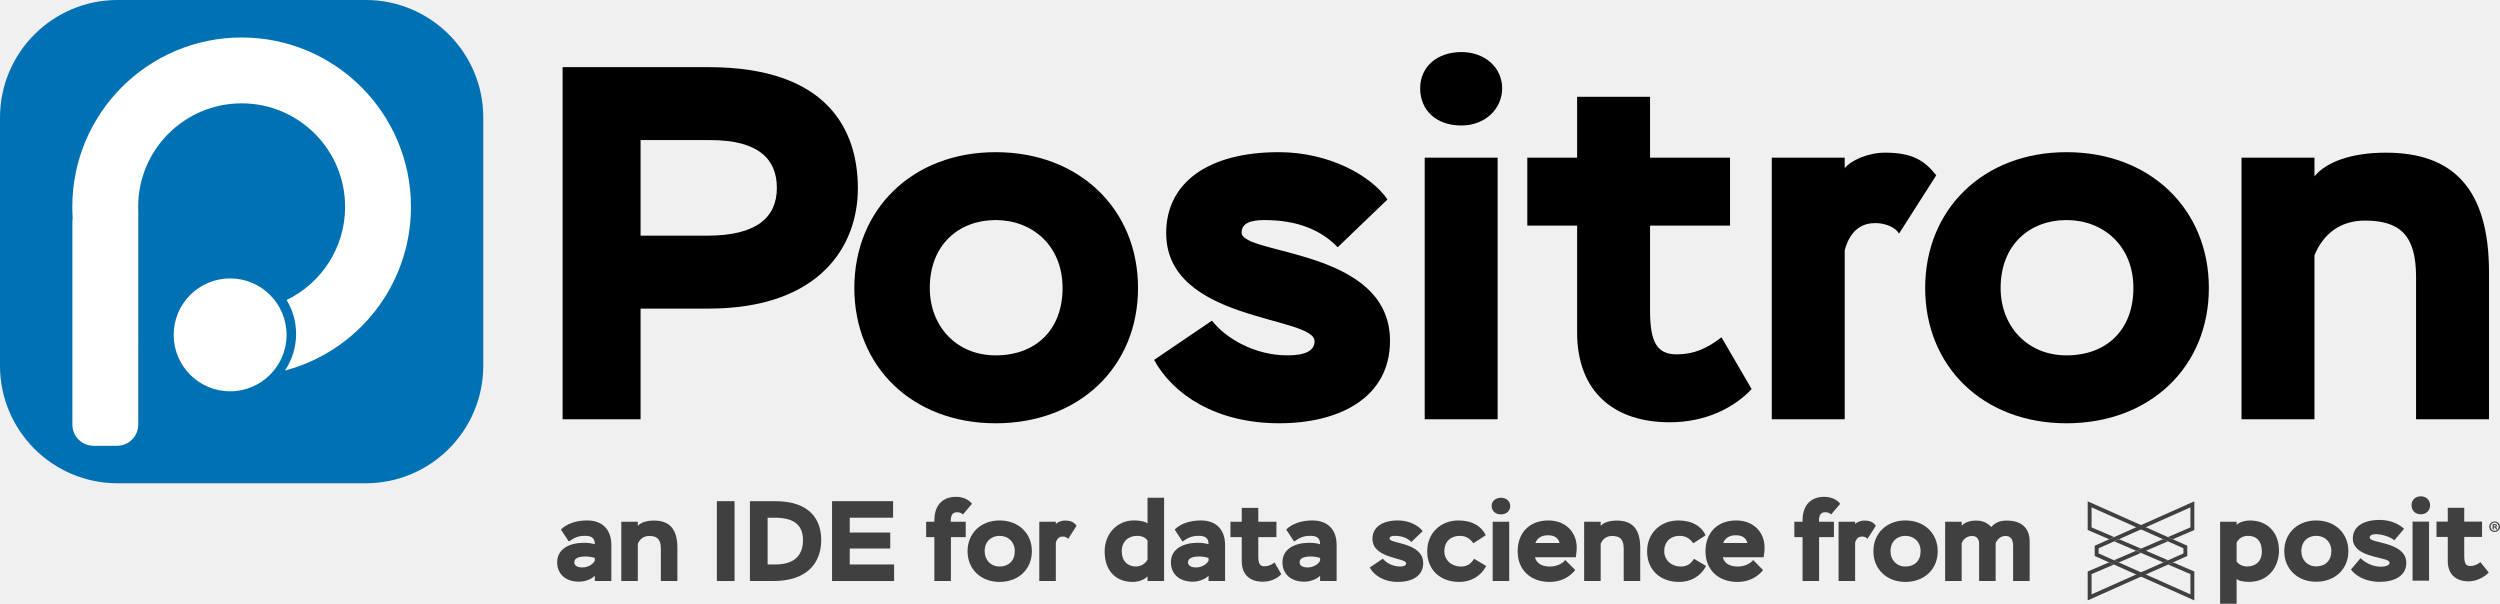
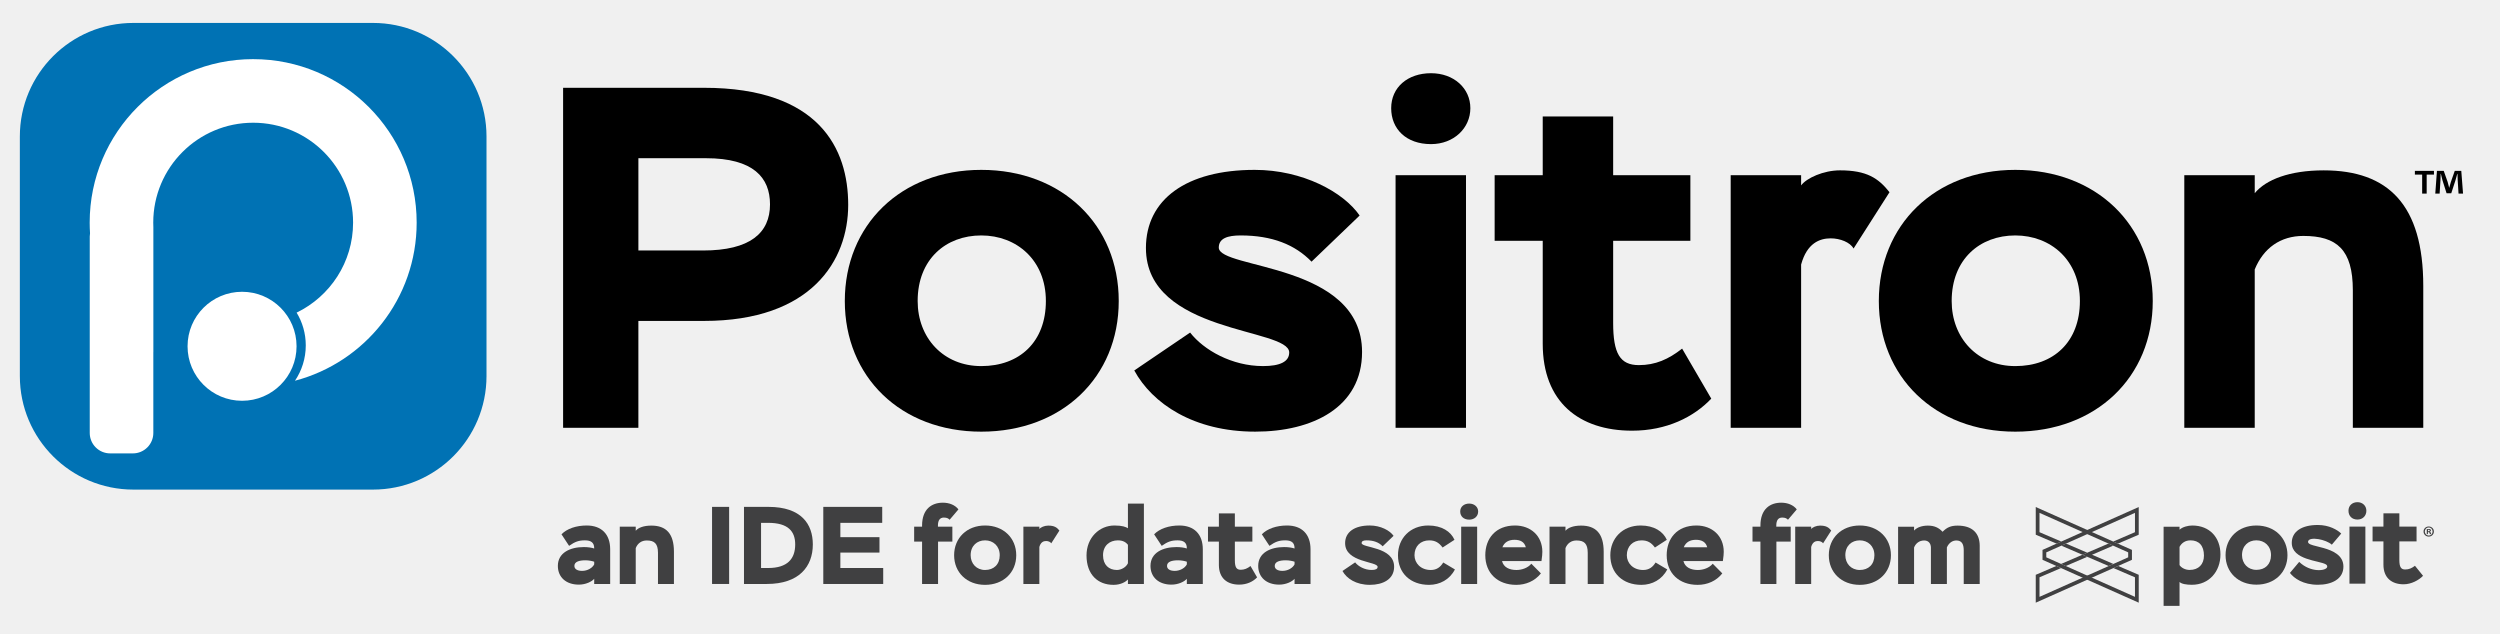
- <svg xmlns="http://www.w3.org/2000/svg" viewBox="0 0 2126.12 513.43">
+ <svg xmlns="http://www.w3.org/2000/svg" viewBox="0 0 2201.83 557.74">
  <defs>
    <style>
      .cls-1 {
        fill: #fff;
      }

      .cls-2 {
        fill: #404041;
      }

      .cls-3 {
        fill: #0072b4;
      }
    </style>
  </defs>
-   <g id="Layer_5">
-     <rect class="cls-3" width="411" height="411" rx="100" ry="100" />
+   <g id="Layer_5" data-name="Layer 5">
+     <rect class="cls-3" x="17.48" y="20.2" width="411" height="411" rx="100" ry="100" />
  </g>
-   <g id="Layer_4">
+   <g id="Layer_4" data-name="Layer 4">
    <g>
-       <circle class="cls-1" cx="195.71" cy="284.78" r="48" />
-       <path class="cls-1" d="M205.5,31.88c-79.53,0-144,64.47-144,144,0,3.15.11,6.27.31,9.37-.15.94-.25,1.89-.25,2.87v173c0,9.94,8.06,18,18,18h20c9.94,0,18-8.06,18-18v-71.21s.02.02.03.03v-110.02c-.06-1.34-.1-2.68-.1-4.03,0-48.6,39.4-88,88-88s88,39.4,88,88c0,34.88-20.3,65.01-49.73,79.25,5.11,8.42,8.06,18.3,8.06,28.86,0,11.53-3.51,22.24-9.51,31.13,61.69-16.27,107.18-72.44,107.18-139.24,0-79.53-64.47-144-144-144Z" />
+       <circle class="cls-1" cx="213.19" cy="304.98" r="48" />
+       <path class="cls-1" d="M222.98,52.08c-79.53,0-144,64.47-144,144,0,3.15.11,6.27.31,9.37-.15.94-.25,1.89-.25,2.87v173c0,9.94,8.06,18,18,18h20c9.94,0,18-8.06,18-18v-71.21s.02.02.03.03v-110.02c-.06-1.34-.1-2.68-.1-4.03,0-48.6,39.4-88,88-88s88,39.4,88,88c0,34.88-20.3,65.01-49.73,79.25,5.11,8.42,8.06,18.3,8.06,28.86,0,11.53-3.51,22.24-9.51,31.13,61.69-16.27,107.18-72.44,107.18-139.24,0-79.53-64.47-144-144-144Z" />
    </g>
    <g>
-       <path class="cls-2" d="M477.05,450.37c4.75-4.95,13-7.76,22.21-7.76,13,0,20.66,7.66,20.66,20.95v30.55h-14.07v-4.56c-2.13,2.52-7.47,5.14-13.58,5.14-11.15,0-18.43-6.5-18.43-16.49,0-11.64,10.86-16.59,22.89-16.59,3.49,0,6.98.49,9.12,1.26.1-5.14-2.72-7.18-8.15-7.18s-8.73,1.16-13.97,4.85l-6.69-10.18ZM505.86,476.85v-2.33c-1.55-.58-4.75-1.26-7.66-1.26-5.63,0-9.8,1.26-9.8,4.95,0,2.72,2.52,4.37,6.79,4.37,4.75,0,9.02-2.52,10.67-5.72Z" />
-       <path class="cls-2" d="M528.37,443.68h14.06v3.59c2.23-2.72,6.98-4.56,13.77-4.56,12.9,0,19.88,6.89,19.88,23.09v28.32h-14.06v-27.45c0-8.15-3.2-10.86-9.89-10.86-4.56,0-7.95,2.43-9.7,6.69v31.62h-14.06v-50.44Z" />
-       <path class="cls-2" d="M609.65,426.22h15.04v67.9h-15.04v-67.9Z" />
-       <path class="cls-2" d="M637.78,426.22h21.53c29.1,0,39.09,15.33,39.09,33.08,0,19.4-12.03,34.82-40.55,34.82h-20.08v-67.9ZM652.82,440.29v39.77h6.31c16.97,0,23.76-8.15,23.76-20.76,0-11.45-6.11-19.01-23.76-19.01h-6.31Z" />
-       <path class="cls-2" d="M707.62,426.22h51.9v14.07h-36.86v12.61h34.44v13.58h-34.44v13.58h37.73v14.07h-52.77v-67.9Z" />
-       <path class="cls-2" d="M787.64,443.68h6.98v-.97c0-14.65,8.54-20.18,18.33-20.18,5.63,0,10.77,2.04,13.68,5.92l-7.76,9.12c-.87-.97-2.13-1.94-5.04-1.94-3.59,0-5.24,2.52-5.24,7.08v.97h12.71v13.1h-12.61v37.34h-14.07v-37.34h-6.98v-13.1Z" />
-       <path class="cls-2" d="M850.11,442.61c16.1,0,27.45,10.96,27.45,26.19s-11.35,26.09-27.45,26.09-27.26-10.96-27.26-26.09,11.15-26.19,27.26-26.19ZM850.11,481.8c7.66,0,12.9-4.85,12.9-13s-5.82-13.09-12.9-13.09-12.71,4.75-12.71,13.09c0,7.37,5.14,13,12.71,13Z" />
-       <path class="cls-2" d="M883.87,443.68h14.06v2.04c1.07-1.46,4.46-3.01,7.76-3.01,5.33,0,7.66,1.55,9.89,4.37l-7.18,11.25c-.68-1.26-2.72-2.04-4.56-2.04-2.23,0-4.75.97-5.92,5.24v32.59h-14.06v-50.44Z" />
-       <path class="cls-2" d="M975.92,490.14c-1.75,1.94-6.11,4.75-12.71,4.75-13.77,0-23.76-9.02-23.76-25.9,0-15.62,11.25-26.38,24.64-26.38,7.08,0,10.18,1.36,11.83,2.42v-21.73h14.07v70.81h-14.07v-3.98ZM975.92,475.88v-16.3c-1.65-2.04-4.17-3.88-8.83-3.88-7.18,0-13.09,4.56-13.09,13.09s5.14,13,12.22,13c3.69,0,8.05-2.33,9.7-5.92Z" />
-       <path class="cls-2" d="M999,450.37c4.75-4.95,13-7.76,22.21-7.76,13,0,20.66,7.66,20.66,20.95v30.55h-14.07v-4.56c-2.13,2.52-7.47,5.14-13.58,5.14-11.15,0-18.43-6.5-18.43-16.49,0-11.64,10.86-16.59,22.89-16.59,3.49,0,6.98.49,9.12,1.26.1-5.14-2.72-7.18-8.15-7.18s-8.73,1.16-13.97,4.85l-6.69-10.18ZM1027.81,476.85v-2.33c-1.55-.58-4.75-1.26-7.66-1.26-5.63,0-9.8,1.26-9.8,4.95,0,2.72,2.52,4.37,6.79,4.37,4.75,0,9.02-2.52,10.67-5.72Z" />
-       <path class="cls-2" d="M1046.44,443.68h9.6v-11.74h14.07v11.74h15.42v13.1h-15.42v16.39c0,6.11,1.36,8.44,5.14,8.44,3.3,0,5.92-1.16,8.63-3.3l5.82,9.99c-3.49,3.69-8.92,6.4-15.81,6.4-10.57,0-17.85-5.72-17.85-17.36v-20.56h-9.6v-13.1Z" />
-       <path class="cls-2" d="M1093.87,450.37c4.75-4.95,13-7.76,22.21-7.76,13,0,20.66,7.66,20.66,20.95v30.55h-14.07v-4.56c-2.13,2.52-7.47,5.14-13.58,5.14-11.15,0-18.43-6.5-18.43-16.49,0-11.64,10.86-16.59,22.89-16.59,3.49,0,6.98.49,9.12,1.26.1-5.14-2.72-7.18-8.15-7.18s-8.73,1.16-13.97,4.85l-6.69-10.18ZM1122.68,476.85v-2.33c-1.55-.58-4.75-1.26-7.66-1.26-5.63,0-9.8,1.26-9.8,4.95,0,2.72,2.52,4.37,6.79,4.37,4.75,0,9.02-2.52,10.67-5.72Z" />
-       <path class="cls-2" d="M1167.2,458.23c0-9.7,8.05-15.62,21.73-15.62,9.6,0,17.75,4.46,20.95,9.12l-9.6,9.21c-3.3-3.4-7.86-5.24-14.16-5.24-2.62,0-4.37.58-4.37,2.42,0,4.37,28.62,3.01,28.62,20.86,0,11.06-9.89,15.91-21.34,15.91-12.32,0-20.56-5.63-24.15-12.22l11.16-7.57c2.72,3.49,8.34,6.69,14.55,6.69,3.39,0,5.24-.87,5.24-2.72,0-4.95-28.62-3.69-28.62-20.85Z" />
-       <path class="cls-2" d="M1263.91,481.32c-4.56,8.92-13.29,13.58-22.79,13.58-16.3,0-27.35-10.19-27.35-26.09,0-14.94,10.86-26.19,26.67-26.19,11.93,0,19.88,5.33,23.09,12.61l-10.48,6.79c-3.2-4.36-6.6-6.3-11.74-6.3-7.66,0-13,5.14-13,13.09,0,6.98,5.53,13,14.36,13,5.24,0,8.54-2.62,10.96-6.6l10.28,6.11Z" />
-       <path class="cls-2" d="M1276.52,423.31c4.56,0,7.86,3.01,7.86,6.98,0,4.17-3.3,7.18-7.86,7.18-4.95,0-7.95-3.01-7.95-7.18s3.3-6.98,7.95-6.98ZM1269.44,443.68h14.06v50.44h-14.06v-50.44Z" />
-       <path class="cls-2" d="M1339.66,484.81c-5.43,6.79-13.29,10.09-21.73,10.09-16.3,0-27.26-10.19-27.26-26.09,0-14.74,9.12-26.19,26.19-26.19,13.77,0,24.06,9.12,24.06,23.18,0,1.55-.19,4.37-.78,8.15h-34.73c1.36,5.53,6.5,7.86,12.71,7.86,4.75,0,10.09-1.84,13.1-5.53l8.44,8.54ZM1305.71,461.82h20.66c-1.26-4.75-4.85-6.6-9.99-6.6s-8.92,2.13-10.67,6.6Z" />
-       <path class="cls-2" d="M1347.23,443.68h14.06v3.59c2.23-2.72,6.98-4.56,13.77-4.56,12.9,0,19.88,6.89,19.88,23.09v28.32h-14.06v-27.45c0-8.15-3.2-10.86-9.89-10.86-4.56,0-7.95,2.43-9.7,6.69v31.62h-14.06v-50.44Z" />
-       <path class="cls-2" d="M1450.92,481.32c-4.56,8.92-13.29,13.58-22.79,13.58-16.3,0-27.35-10.19-27.35-26.09,0-14.94,10.86-26.19,26.67-26.19,11.93,0,19.88,5.33,23.09,12.61l-10.48,6.79c-3.2-4.36-6.6-6.3-11.74-6.3-7.66,0-13,5.14-13,13.09,0,6.98,5.53,13,14.36,13,5.24,0,8.54-2.62,10.96-6.6l10.28,6.11Z" />
-       <path class="cls-2" d="M1499.42,484.81c-5.43,6.79-13.29,10.09-21.73,10.09-16.3,0-27.26-10.19-27.26-26.09,0-14.74,9.12-26.19,26.19-26.19,13.77,0,24.06,9.12,24.06,23.18,0,1.55-.19,4.37-.78,8.15h-34.73c1.36,5.53,6.5,7.86,12.71,7.86,4.75,0,10.09-1.84,13.1-5.53l8.44,8.54ZM1465.47,461.82h20.66c-1.26-4.75-4.85-6.6-9.99-6.6s-8.92,2.13-10.67,6.6Z" />
-       <path class="cls-2" d="M1526,443.68h6.98v-.97c0-14.65,8.54-20.18,18.33-20.18,5.63,0,10.77,2.04,13.68,5.92l-7.76,9.12c-.87-.97-2.13-1.94-5.04-1.94-3.59,0-5.24,2.52-5.24,7.08v.97h12.71v13.1h-12.61v37.34h-14.07v-37.34h-6.98v-13.1Z" />
-       <path class="cls-2" d="M1563.63,443.68h14.06v2.04c1.07-1.46,4.46-3.01,7.76-3.01,5.33,0,7.66,1.55,9.89,4.37l-7.18,11.25c-.68-1.26-2.72-2.04-4.56-2.04-2.23,0-4.75.97-5.92,5.24v32.59h-14.06v-50.44Z" />
-       <path class="cls-2" d="M1620.48,442.61c16.1,0,27.45,10.96,27.45,26.19s-11.35,26.09-27.45,26.09-27.26-10.96-27.26-26.09,11.15-26.19,27.26-26.19ZM1620.48,481.8c7.66,0,12.9-4.85,12.9-13s-5.82-13.09-12.9-13.09-12.71,4.75-12.71,13.09c0,7.37,5.14,13,12.71,13Z" />
-       <path class="cls-2" d="M1726.11,494.12h-14.07v-29.58c0-4.85-1.26-8.73-6.5-8.73-3.3,0-6.5,1.94-8.34,6.11v32.2h-14.06v-31.91c0-3.78-2.13-6.4-5.92-6.4-4.46,0-7.57,2.72-8.92,6.21v32.11h-14.06v-50.44h14.06v3.4c2.72-3.01,7.37-4.37,12.12-4.37,5.72,0,9.51,1.75,13,5.43,3.78-3.88,7.37-5.43,13.19-5.43,12.51,0,19.5,6.21,19.5,17.85v33.56Z" />
+       <path class="cls-2" d="M494.53,470.58c4.75-4.95,13-7.76,22.21-7.76,13,0,20.66,7.66,20.66,20.95v30.55h-14.07v-4.56c-2.13,2.52-7.47,5.14-13.58,5.14-11.15,0-18.43-6.5-18.43-16.49,0-11.64,10.86-16.59,22.89-16.59,3.49,0,6.98.49,9.12,1.26.1-5.14-2.72-7.18-8.15-7.18s-8.73,1.16-13.97,4.85l-6.69-10.18ZM523.34,497.06v-2.33c-1.55-.58-4.75-1.26-7.66-1.26-5.63,0-9.8,1.26-9.8,4.95,0,2.72,2.52,4.37,6.79,4.37,4.75,0,9.02-2.52,10.67-5.72Z" />
+       <path class="cls-2" d="M545.85,463.88h14.06v3.59c2.23-2.72,6.98-4.56,13.77-4.56,12.9,0,19.88,6.89,19.88,23.09v28.32h-14.06v-27.45c0-8.15-3.2-10.86-9.89-10.86-4.56,0-7.95,2.43-9.7,6.69v31.62h-14.06v-50.44Z" />
+       <path class="cls-2" d="M627.13,446.42h15.04v67.9h-15.04v-67.9Z" />
+       <path class="cls-2" d="M655.26,446.42h21.53c29.1,0,39.09,15.33,39.09,33.08,0,19.4-12.03,34.82-40.55,34.82h-20.08v-67.9ZM670.29,460.49v39.77h6.31c16.97,0,23.76-8.15,23.76-20.76,0-11.45-6.11-19.01-23.76-19.01h-6.31Z" />
+       <path class="cls-2" d="M725.1,446.42h51.9v14.07h-36.86v12.61h34.44v13.58h-34.44v13.58h37.73v14.07h-52.77v-67.9Z" />
+       <path class="cls-2" d="M805.12,463.88h6.98v-.97c0-14.65,8.54-20.18,18.33-20.18,5.63,0,10.77,2.04,13.68,5.92l-7.76,9.12c-.87-.97-2.13-1.94-5.04-1.94-3.59,0-5.24,2.52-5.24,7.08v.97h12.71v13.1h-12.61v37.34h-14.07v-37.34h-6.98v-13.1Z" />
+       <path class="cls-2" d="M867.59,462.82c16.1,0,27.45,10.96,27.45,26.19s-11.35,26.09-27.45,26.09-27.26-10.96-27.26-26.09,11.15-26.19,27.26-26.19ZM867.59,502c7.66,0,12.9-4.85,12.9-13s-5.82-13.09-12.9-13.09-12.71,4.75-12.71,13.09c0,7.37,5.14,13,12.71,13Z" />
+       <path class="cls-2" d="M901.34,463.88h14.06v2.04c1.07-1.46,4.46-3.01,7.76-3.01,5.33,0,7.66,1.55,9.89,4.37l-7.18,11.25c-.68-1.26-2.72-2.04-4.56-2.04-2.23,0-4.75.97-5.92,5.24v32.59h-14.06v-50.44Z" />
+       <path class="cls-2" d="M993.4,510.35c-1.75,1.94-6.11,4.75-12.71,4.75-13.77,0-23.76-9.02-23.76-25.9,0-15.62,11.25-26.38,24.64-26.38,7.08,0,10.18,1.36,11.83,2.42v-21.73h14.07v70.81h-14.07v-3.98ZM993.4,496.09v-16.3c-1.65-2.04-4.17-3.88-8.83-3.88-7.18,0-13.09,4.56-13.09,13.09s5.14,13,12.22,13c3.69,0,8.05-2.33,9.7-5.92Z" />
+       <path class="cls-2" d="M1016.48,470.58c4.75-4.95,13-7.76,22.21-7.76,13,0,20.66,7.66,20.66,20.95v30.55h-14.07v-4.56c-2.13,2.52-7.47,5.14-13.58,5.14-11.15,0-18.43-6.5-18.43-16.49,0-11.64,10.86-16.59,22.89-16.59,3.49,0,6.98.49,9.12,1.26.1-5.14-2.72-7.18-8.15-7.18s-8.73,1.16-13.97,4.85l-6.69-10.18ZM1045.29,497.06v-2.33c-1.55-.58-4.75-1.26-7.66-1.26-5.63,0-9.8,1.26-9.8,4.95,0,2.72,2.52,4.37,6.79,4.37,4.75,0,9.02-2.52,10.67-5.72Z" />
+       <path class="cls-2" d="M1063.91,463.88h9.6v-11.74h14.07v11.74h15.42v13.1h-15.42v16.39c0,6.11,1.36,8.44,5.14,8.44,3.3,0,5.92-1.16,8.63-3.3l5.82,9.99c-3.49,3.69-8.92,6.4-15.81,6.4-10.57,0-17.85-5.72-17.85-17.36v-20.56h-9.6v-13.1Z" />
+       <path class="cls-2" d="M1111.35,470.58c4.75-4.95,13-7.76,22.21-7.76,13,0,20.66,7.66,20.66,20.95v30.55h-14.07v-4.56c-2.13,2.52-7.47,5.14-13.58,5.14-11.15,0-18.43-6.5-18.43-16.49,0-11.64,10.86-16.59,22.89-16.59,3.49,0,6.98.49,9.12,1.26.1-5.14-2.72-7.18-8.15-7.18s-8.73,1.16-13.97,4.85l-6.69-10.18ZM1140.16,497.06v-2.33c-1.55-.58-4.75-1.26-7.66-1.26-5.63,0-9.8,1.26-9.8,4.95,0,2.72,2.52,4.37,6.79,4.37,4.75,0,9.02-2.52,10.67-5.72Z" />
+       <path class="cls-2" d="M1184.68,478.43c0-9.7,8.05-15.62,21.73-15.62,9.6,0,17.75,4.46,20.95,9.12l-9.6,9.21c-3.3-3.4-7.86-5.24-14.16-5.24-2.62,0-4.37.58-4.37,2.42,0,4.37,28.62,3.01,28.62,20.86,0,11.06-9.89,15.91-21.34,15.91-12.32,0-20.56-5.63-24.15-12.22l11.16-7.57c2.72,3.49,8.34,6.69,14.55,6.69,3.39,0,5.24-.87,5.24-2.72,0-4.95-28.62-3.69-28.62-20.85Z" />
+       <path class="cls-2" d="M1281.39,501.52c-4.56,8.92-13.29,13.58-22.79,13.58-16.3,0-27.35-10.19-27.35-26.09,0-14.94,10.86-26.19,26.67-26.19,11.93,0,19.88,5.33,23.09,12.61l-10.48,6.79c-3.2-4.36-6.6-6.3-11.74-6.3-7.66,0-13,5.14-13,13.09,0,6.98,5.53,13,14.36,13,5.24,0,8.54-2.62,10.96-6.6l10.28,6.11Z" />
+       <path class="cls-2" d="M1294,443.51c4.56,0,7.86,3.01,7.86,6.98,0,4.17-3.3,7.18-7.86,7.18-4.95,0-7.95-3.01-7.95-7.18s3.3-6.98,7.95-6.98ZM1286.91,463.88h14.06v50.44h-14.06v-50.44Z" />
+       <path class="cls-2" d="M1357.14,505.01c-5.43,6.79-13.29,10.09-21.73,10.09-16.3,0-27.26-10.19-27.26-26.09,0-14.74,9.12-26.19,26.19-26.19,13.77,0,24.06,9.12,24.06,23.18,0,1.55-.19,4.37-.78,8.15h-34.73c1.36,5.53,6.5,7.86,12.71,7.86,4.75,0,10.09-1.84,13.1-5.53l8.44,8.54ZM1323.19,482.02h20.66c-1.26-4.75-4.85-6.6-9.99-6.6s-8.92,2.13-10.67,6.6Z" />
+       <path class="cls-2" d="M1364.71,463.88h14.06v3.59c2.23-2.72,6.98-4.56,13.77-4.56,12.9,0,19.88,6.89,19.88,23.09v28.32h-14.06v-27.45c0-8.15-3.2-10.86-9.89-10.86-4.56,0-7.95,2.43-9.7,6.69v31.62h-14.06v-50.44Z" />
+       <path class="cls-2" d="M1468.4,501.52c-4.56,8.92-13.29,13.58-22.79,13.58-16.3,0-27.35-10.19-27.35-26.09,0-14.94,10.86-26.19,26.67-26.19,11.93,0,19.88,5.33,23.09,12.61l-10.48,6.79c-3.2-4.36-6.6-6.3-11.74-6.3-7.66,0-13,5.14-13,13.09,0,6.98,5.53,13,14.36,13,5.24,0,8.54-2.62,10.96-6.6l10.28,6.11Z" />
+       <path class="cls-2" d="M1516.9,505.01c-5.43,6.79-13.29,10.09-21.73,10.09-16.3,0-27.26-10.19-27.26-26.09,0-14.74,9.12-26.19,26.19-26.19,13.77,0,24.06,9.12,24.06,23.18,0,1.55-.19,4.37-.78,8.15h-34.73c1.36,5.53,6.5,7.86,12.71,7.86,4.75,0,10.09-1.84,13.1-5.53l8.44,8.54ZM1482.95,482.02h20.66c-1.26-4.75-4.85-6.6-9.99-6.6s-8.92,2.13-10.67,6.6Z" />
+       <path class="cls-2" d="M1543.48,463.88h6.98v-.97c0-14.65,8.54-20.18,18.33-20.18,5.63,0,10.77,2.04,13.68,5.92l-7.76,9.12c-.87-.97-2.13-1.94-5.04-1.94-3.59,0-5.24,2.52-5.24,7.08v.97h12.71v13.1h-12.61v37.34h-14.07v-37.34h-6.98v-13.1Z" />
+       <path class="cls-2" d="M1581.11,463.88h14.06v2.04c1.07-1.46,4.46-3.01,7.76-3.01,5.33,0,7.66,1.55,9.89,4.37l-7.18,11.25c-.68-1.26-2.72-2.04-4.56-2.04-2.23,0-4.75.97-5.92,5.24v32.59h-14.06v-50.44Z" />
+       <path class="cls-2" d="M1637.95,462.82c16.1,0,27.45,10.96,27.45,26.19s-11.35,26.09-27.45,26.09-27.26-10.96-27.26-26.09,11.15-26.19,27.26-26.19ZM1637.95,502c7.66,0,12.9-4.85,12.9-13s-5.82-13.09-12.9-13.09-12.71,4.75-12.71,13.09c0,7.37,5.14,13,12.71,13Z" />
+       <path class="cls-2" d="M1743.59,514.32h-14.07v-29.58c0-4.85-1.26-8.73-6.5-8.73-3.3,0-6.5,1.94-8.34,6.11v32.2h-14.06v-31.91c0-3.78-2.13-6.4-5.92-6.4-4.46,0-7.57,2.72-8.92,6.21v32.11h-14.06v-50.44h14.06v3.4c2.72-3.01,7.37-4.37,12.12-4.37,5.72,0,9.51,1.75,13,5.43,3.78-3.88,7.37-5.43,13.19-5.43,12.51,0,19.5,6.21,19.5,17.85v33.56Z" />
    </g>
-     <path class="cls-2" d="M1969.82,442.63c16.04,0,27.36,10.92,27.36,26.1s-11.31,26-27.36,26-27.17-10.92-27.17-26,11.12-26.1,27.17-26.1M1969.82,481.69c7.64,0,12.86-4.84,12.86-12.96s-5.8-13.05-12.86-13.05-12.67,4.74-12.67,13.05c0,7.35,5.13,12.96,12.67,12.96" />
-     <path class="cls-2" d="M2058.83,422.08c4.54,0,7.83,3.25,7.83,7.55,0,4.51-3.29,7.76-7.83,7.76-4.93,0-7.93-3.25-7.93-7.76s3.29-7.55,7.93-7.55M2051.77,443.58h14.02v50.27h-14.02v-50.27Z" />
-     <path class="cls-2" d="M2072.12,443.58h9.57v-11.7h14.02v11.7h15.15v13.05h-15.15v16.33c0,6.09,1.35,8.41,5.13,8.41,3.29,0,5.9-1.16,8.6-3.29l7.14,8.85c-3.48,3.67-10.24,7.48-17.1,7.48-10.54,0-17.79-5.71-17.79-17.3v-20.5h-9.57v-13.05h0Z" />
-     <path class="cls-2" d="M2044.52,449.73c-3.44-3.3-10.56-7.56-20.68-7.56-14.41,0-22.89,5.96-22.89,15.73,0,15.17,24.16,15.54,29.87,18.88,1.03.58,1.64,1.38,1.27,2.54-1.07,3.36-14.61,5.01-24.6-4.65l-8.15,9.71c3.63,4.8,11.63,10.44,24.61,10.44,12.06,0,22.49-4.89,22.49-16.02,0-9.99-9.3-14-17.57-16.36-2.35-.65-4.63-1.18-6.6-1.71-3.26-.83-7.63-1.77-6.93-4.21,1.27-4.43,15.81-1.65,20.89,3l8.31-9.81h-.02Z" />
-     <path class="cls-2" d="M1888.08,443.7h14.04v2.62c2.61-2.42,7.36-3.68,11.24-3.68,15.3,0,24.79,10.56,24.79,25.47s-9.88,26.73-25.18,26.73c-4.84,0-9.3-.77-10.85-2.52v21.11h-14.04v-69.73h0ZM1902.11,461.42v16.08c1.55,2.32,4.94,4.26,8.91,4.26,7.85,0,12.59-4.94,12.59-12.59,0-8.91-4.45-13.46-11.82-13.46-4.65,0-7.84,2.32-9.68,5.71" />
-     <polygon id="fullLogo-8" class="cls-2" points="1793.8 458.6 1797.95 456.75 1816.72 448.38 1820.81 446.56 1866.16 426.34 1866.16 450.73 1847.82 458.6 1843.68 456.75 1862.85 448.51 1862.85 431.48 1824.91 448.38 1820.81 450.21 1802.12 458.54 1797.98 460.39 1784.75 466.28 1784.75 470.66 1797.77 476.47 1801.92 478.32 1821.1 486.86 1825.18 488.68 1862.85 505.47 1862.85 488.25 1843.88 480.11 1848.03 478.26 1866.16 486.04 1866.16 510.6 1821.12 490.52 1817.05 488.71 1797.75 480.11 1793.6 478.26 1781.43 472.83 1781.43 464.11 1793.8 458.6" />
-     <polygon class="cls-2" points="1825.04 468.38 1843.65 460.39 1839.5 458.54 1816.58 468.38 1839.7 478.32 1843.85 476.47 1825.04 468.38" />
-     <polygon id="fullLogo-9" class="cls-2" points="1797.77 476.47 1801.92 478.32 1820.81 470.2 1816.59 468.38 1797.77 476.47" />
-     <polygon id="fullLogo-10" class="cls-2" points="1802.12 458.54 1797.98 460.39 1816.59 468.38 1820.81 466.57 1802.12 458.54" />
-     <polygon id="fullLogo-11" class="cls-2" points="1847.82 458.6 1843.68 456.75 1824.91 448.38 1820.81 446.56 1775.47 426.34 1775.47 450.73 1793.8 458.6 1797.95 456.75 1778.78 448.51 1778.78 431.48 1816.72 448.38 1820.81 450.21 1839.51 458.54 1843.65 460.39 1856.88 466.28 1856.88 470.66 1843.85 476.47 1839.71 478.32 1820.52 486.86 1816.45 488.68 1778.78 505.47 1778.78 488.25 1797.75 480.11 1793.6 478.26 1775.47 486.04 1775.47 510.6 1820.51 490.52 1824.58 488.71 1843.88 480.11 1848.03 478.26 1860.19 472.83 1860.19 464.11 1847.82 458.6" />
-     <path class="cls-2" d="M2126.12,447.92c0,2.51-1.97,4.48-4.54,4.48s-4.57-1.97-4.57-4.48,2.03-4.43,4.57-4.43,4.54,1.97,4.54,4.43ZM2118.15,447.92c0,1.97,1.46,3.54,3.46,3.54s3.38-1.57,3.38-3.51-1.43-3.57-3.4-3.57-3.43,1.6-3.43,3.54ZM2120.88,450.24h-1.03v-4.43c.4-.08.97-.13,1.7-.13.84,0,1.22.13,1.54.33.24.19.43.54.43.97,0,.49-.38.87-.92,1.03v.05c.43.16.67.49.81,1.08.13.67.22.94.33,1.11h-1.11c-.13-.16-.22-.56-.35-1.08-.08-.49-.35-.7-.92-.7h-.49v1.78h0ZM2120.91,447.73h.49c.56,0,1.03-.19,1.03-.65,0-.4-.3-.67-.94-.67-.27,0-.46.03-.56.05v1.27h0Z" />
+     <path class="cls-2" d="M1987.29,462.83c16.04,0,27.36,10.92,27.36,26.1s-11.31,26-27.36,26-27.17-10.92-27.17-26,11.12-26.1,27.17-26.1M1987.29,501.89c7.64,0,12.86-4.84,12.86-12.96s-5.8-13.05-12.86-13.05-12.67,4.74-12.67,13.05c0,7.35,5.13,12.96,12.67,12.96" />
+     <path class="cls-2" d="M2076.31,442.28c4.54,0,7.83,3.25,7.83,7.55,0,4.51-3.29,7.76-7.83,7.76-4.93,0-7.93-3.25-7.93-7.76s3.29-7.55,7.93-7.55M2069.25,463.78h14.02v50.27h-14.02v-50.27Z" />
+     <path class="cls-2" d="M2089.6,463.78h9.57v-11.7h14.02v11.7h15.15v13.05h-15.15v16.33c0,6.09,1.35,8.41,5.13,8.41,3.29,0,5.9-1.16,8.6-3.29l7.14,8.85c-3.48,3.67-10.24,7.48-17.1,7.48-10.54,0-17.79-5.71-17.79-17.3v-20.5h-9.57v-13.05h0Z" />
+     <path class="cls-2" d="M2062,469.93c-3.44-3.3-10.56-7.56-20.68-7.56-14.41,0-22.89,5.96-22.89,15.73,0,15.17,24.16,15.54,29.87,18.88,1.03.58,1.64,1.38,1.27,2.54-1.07,3.36-14.61,5.01-24.6-4.65l-8.15,9.71c3.63,4.8,11.63,10.44,24.61,10.44,12.06,0,22.49-4.89,22.49-16.02,0-9.99-9.3-14-17.57-16.36-2.35-.65-4.63-1.18-6.6-1.71-3.26-.83-7.63-1.77-6.93-4.21,1.27-4.43,15.81-1.65,20.89,3l8.31-9.81h-.02Z" />
+     <path class="cls-2" d="M1905.55,463.9h14.04v2.62c2.61-2.42,7.36-3.68,11.24-3.68,15.3,0,24.79,10.56,24.79,25.47s-9.88,26.73-25.18,26.73c-4.84,0-9.3-.77-10.85-2.52v21.11h-14.04v-69.73h0ZM1919.59,481.62v16.08c1.55,2.32,4.94,4.26,8.91,4.26,7.85,0,12.59-4.94,12.59-12.59,0-8.91-4.45-13.46-11.82-13.46-4.65,0-7.84,2.32-9.68,5.71" />
+     <polygon id="fullLogo-8" class="cls-2" points="1811.28 478.8 1815.43 476.95 1834.2 468.59 1838.29 466.76 1883.64 446.55 1883.64 470.93 1865.3 478.8 1861.16 476.95 1880.33 468.72 1880.33 451.68 1842.39 468.59 1838.29 470.42 1819.6 478.74 1815.46 480.59 1802.23 486.49 1802.23 490.86 1815.25 496.67 1819.4 498.52 1838.58 507.06 1842.66 508.88 1880.33 525.67 1880.33 508.45 1861.36 500.31 1865.51 498.46 1883.64 506.25 1883.64 530.8 1838.6 510.72 1834.53 508.91 1815.23 500.31 1811.08 498.46 1798.91 493.04 1798.91 484.31 1811.28 478.8" />
+     <polygon class="cls-2" points="1842.52 488.58 1861.13 480.59 1856.98 478.74 1834.06 488.58 1857.18 498.52 1861.33 496.67 1842.52 488.58" />
+     <polygon id="fullLogo-9" class="cls-2" points="1815.25 496.67 1819.4 498.52 1838.29 490.4 1834.06 488.58 1815.25 496.67" />
+     <polygon id="fullLogo-10" class="cls-2" points="1819.6 478.74 1815.46 480.59 1834.06 488.58 1838.29 486.77 1819.6 478.74" />
+     <polygon id="fullLogo-11" class="cls-2" points="1865.3 478.8 1861.16 476.95 1842.39 468.59 1838.29 466.76 1792.95 446.55 1792.95 470.93 1811.28 478.8 1815.43 476.95 1796.26 468.72 1796.26 451.68 1834.2 468.59 1838.29 470.42 1856.99 478.74 1861.13 480.59 1874.36 486.49 1874.36 490.86 1861.33 496.67 1857.19 498.52 1838 507.06 1833.93 508.88 1796.26 525.67 1796.26 508.45 1815.23 500.31 1811.08 498.46 1792.95 506.25 1792.95 530.8 1837.99 510.72 1842.06 508.91 1861.36 500.31 1865.51 498.46 1877.67 493.04 1877.67 484.31 1865.3 478.8" />
+     <path class="cls-2" d="M2143.6,468.12c0,2.51-1.97,4.48-4.54,4.48s-4.57-1.97-4.57-4.48,2.03-4.43,4.57-4.43,4.54,1.97,4.54,4.43ZM2135.63,468.12c0,1.97,1.46,3.54,3.46,3.54s3.38-1.57,3.38-3.51-1.43-3.57-3.4-3.57-3.43,1.6-3.43,3.54ZM2138.36,470.44h-1.03v-4.43c.4-.08.97-.13,1.7-.13.84,0,1.22.13,1.54.33.24.19.43.54.43.97,0,.49-.38.87-.92,1.03v.05c.43.16.67.49.81,1.08.13.67.22.94.33,1.11h-1.11c-.13-.16-.22-.56-.35-1.08-.08-.49-.35-.7-.92-.7h-.49v1.78h0ZM2138.39,467.93h.49c.56,0,1.03-.19,1.03-.65,0-.4-.3-.67-.94-.67-.27,0-.46.03-.56.05v1.27h0Z" />
+     <path d="M2143.66,150.48v3.31h-6.41v16.72h-3.98v-16.72h-6.41v-3.31h16.79ZM2165.31,170.51l-.74-11.78c-.07-1.55-.07-3.46-.15-5.6h-.22c-.52,1.77-1.11,4.12-1.69,5.97l-3.61,11.12h-4.12l-3.61-11.42c-.37-1.55-.96-3.9-1.4-5.67h-.22c0,1.84-.07,3.76-.15,5.6l-.74,11.78h-3.83l1.47-20.03h5.97l3.46,9.8c.44,1.55.81,3.02,1.33,5.08h.07c.52-1.84.96-3.54,1.4-5.01l3.46-9.87h5.74l1.55,20.03h-3.98Z" />
  </g>
-   <g id="Layer_3">
+   <g id="Layer_3" data-name="Layer 3">
    <g>
-       <path d="M478.47,356.55V57.11h124.05c101.81,0,127.05,53.9,127.05,103.09s-32.51,102.24-127.05,102.24h-57.75v94.11h-66.3ZM544.77,119.14v81.28h56.89c41.49,0,59.03-15.4,59.03-40.64,0-23.53-14.54-40.64-56.46-40.64h-59.46Z" />
-       <path d="M846.77,129.41c71.01,0,121.06,48.34,121.06,115.5s-50.05,115.07-121.06,115.07-120.2-48.34-120.2-115.07,49.19-115.5,120.2-115.5ZM846.77,302.22c33.79,0,56.89-21.39,56.89-57.32s-25.67-57.75-56.89-57.75-56.04,20.96-56.04,57.75c0,32.51,22.67,57.32,56.04,57.32Z" />
-       <path d="M991.77,198.28c0-42.78,35.5-68.87,95.82-68.87,42.35,0,78.28,19.68,92.4,40.21l-42.35,40.64c-14.54-14.97-34.65-23.1-62.45-23.1-11.55,0-19.25,2.57-19.25,10.69,0,19.25,126.19,13.26,126.19,91.97,0,48.77-43.63,70.15-94.11,70.15-54.33,0-90.69-24.81-106.51-53.9l49.19-33.37c11.98,15.4,36.79,29.52,64.17,29.52,14.97,0,23.1-3.85,23.1-11.98,0-21.82-126.19-16.25-126.19-91.97Z" />
-       <path d="M1242.86,44.28c20.1,0,34.65,13.26,34.65,30.8s-14.54,31.65-34.65,31.65c-21.82,0-35.08-13.26-35.08-31.65s14.54-30.8,35.08-30.8ZM1211.64,134.11h62.03v222.44h-62.03v-222.44Z" />
-       <path d="M1298.9,134.11h42.35v-51.76h62.03v51.76h68.01v57.75h-68.01v72.29c0,26.95,5.99,37.22,22.67,37.22,14.54,0,26.09-5.13,38.07-14.54l25.67,44.06c-15.4,16.25-39.35,28.23-69.73,28.23-46.63,0-78.71-25.24-78.71-76.57v-90.69h-42.35v-57.75Z" />
-       <path d="M1506.79,134.11h62.03v8.98c4.71-6.42,19.68-13.26,34.22-13.26,23.53,0,33.79,6.84,43.63,19.25l-31.66,49.62c-2.99-5.56-11.98-8.98-20.1-8.98-9.84,0-20.96,4.28-26.09,23.1v143.73h-62.03v-222.44Z" />
-       <path d="M1757.46,129.41c71.01,0,121.06,48.34,121.06,115.5s-50.05,115.07-121.06,115.07-120.2-48.34-120.2-115.07,49.19-115.5,120.2-115.5ZM1757.46,302.22c33.79,0,56.89-21.39,56.89-57.32s-25.67-57.75-56.89-57.75-56.04,20.96-56.04,57.75c0,32.51,22.67,57.32,56.04,57.32Z" />
-       <path d="M1906.31,134.11h62.03v15.83c9.84-11.98,30.8-20.1,60.74-20.1,56.89,0,87.69,30.37,87.69,101.81v124.91h-62.03v-121.06c0-35.93-14.12-47.91-43.63-47.91-20.1,0-35.08,10.69-42.78,29.52v139.45h-62.03v-222.44Z" />
+       <path d="M495.94,376.75V77.32h124.05c101.81,0,127.05,53.9,127.05,103.09s-32.51,102.24-127.05,102.24h-57.75v94.11h-66.3ZM562.25,139.34v81.28h56.89c41.49,0,59.03-15.4,59.03-40.64,0-23.53-14.54-40.64-56.46-40.64h-59.46Z" />
+       <path d="M864.25,149.61c71.01,0,121.06,48.34,121.06,115.5s-50.05,115.07-121.06,115.07-120.2-48.34-120.2-115.07,49.19-115.5,120.2-115.5ZM864.25,322.43c33.79,0,56.89-21.39,56.89-57.32s-25.67-57.75-56.89-57.75-56.04,20.96-56.04,57.75c0,32.51,22.67,57.32,56.04,57.32Z" />
+       <path d="M1009.25,218.48c0-42.78,35.5-68.87,95.82-68.87,42.35,0,78.28,19.68,92.4,40.21l-42.35,40.64c-14.54-14.97-34.65-23.1-62.45-23.1-11.55,0-19.25,2.57-19.25,10.69,0,19.25,126.19,13.26,126.19,91.97,0,48.77-43.63,70.15-94.11,70.15-54.33,0-90.69-24.81-106.51-53.9l49.19-33.37c11.98,15.4,36.79,29.52,64.17,29.52,14.97,0,23.1-3.85,23.1-11.98,0-21.82-126.19-16.25-126.19-91.97Z" />
+       <path d="M1260.34,64.48c20.1,0,34.65,13.26,34.65,30.8s-14.54,31.65-34.65,31.65c-21.82,0-35.08-13.26-35.08-31.65s14.54-30.8,35.08-30.8ZM1229.12,154.31h62.03v222.44h-62.03v-222.44Z" />
+       <path d="M1316.38,154.31h42.35v-51.76h62.03v51.76h68.01v57.75h-68.01v72.29c0,26.95,5.99,37.22,22.67,37.22,14.54,0,26.09-5.13,38.07-14.54l25.67,44.06c-15.4,16.25-39.35,28.23-69.73,28.23-46.63,0-78.71-25.24-78.71-76.57v-90.69h-42.35v-57.75Z" />
+       <path d="M1524.27,154.31h62.03v8.98c4.71-6.42,19.68-13.26,34.22-13.26,23.53,0,33.79,6.84,43.63,19.25l-31.66,49.62c-2.99-5.56-11.98-8.98-20.1-8.98-9.84,0-20.96,4.28-26.09,23.1v143.73h-62.03v-222.44Z" />
+       <path d="M1774.94,149.61c71.01,0,121.06,48.34,121.06,115.5s-50.05,115.07-121.06,115.07-120.2-48.34-120.2-115.07,49.19-115.5,120.2-115.5ZM1774.94,322.43c33.79,0,56.89-21.39,56.89-57.32s-25.67-57.75-56.89-57.75-56.04,20.96-56.04,57.75c0,32.51,22.67,57.32,56.04,57.32Z" />
+       <path d="M1923.79,154.31h62.03v15.83c9.84-11.98,30.8-20.1,60.74-20.1,56.89,0,87.69,30.37,87.69,101.81v124.91h-62.03v-121.06c0-35.93-14.12-47.91-43.63-47.91-20.1,0-35.08,10.69-42.78,29.52v139.45h-62.03v-222.44Z" />
    </g>
  </g>
</svg>
